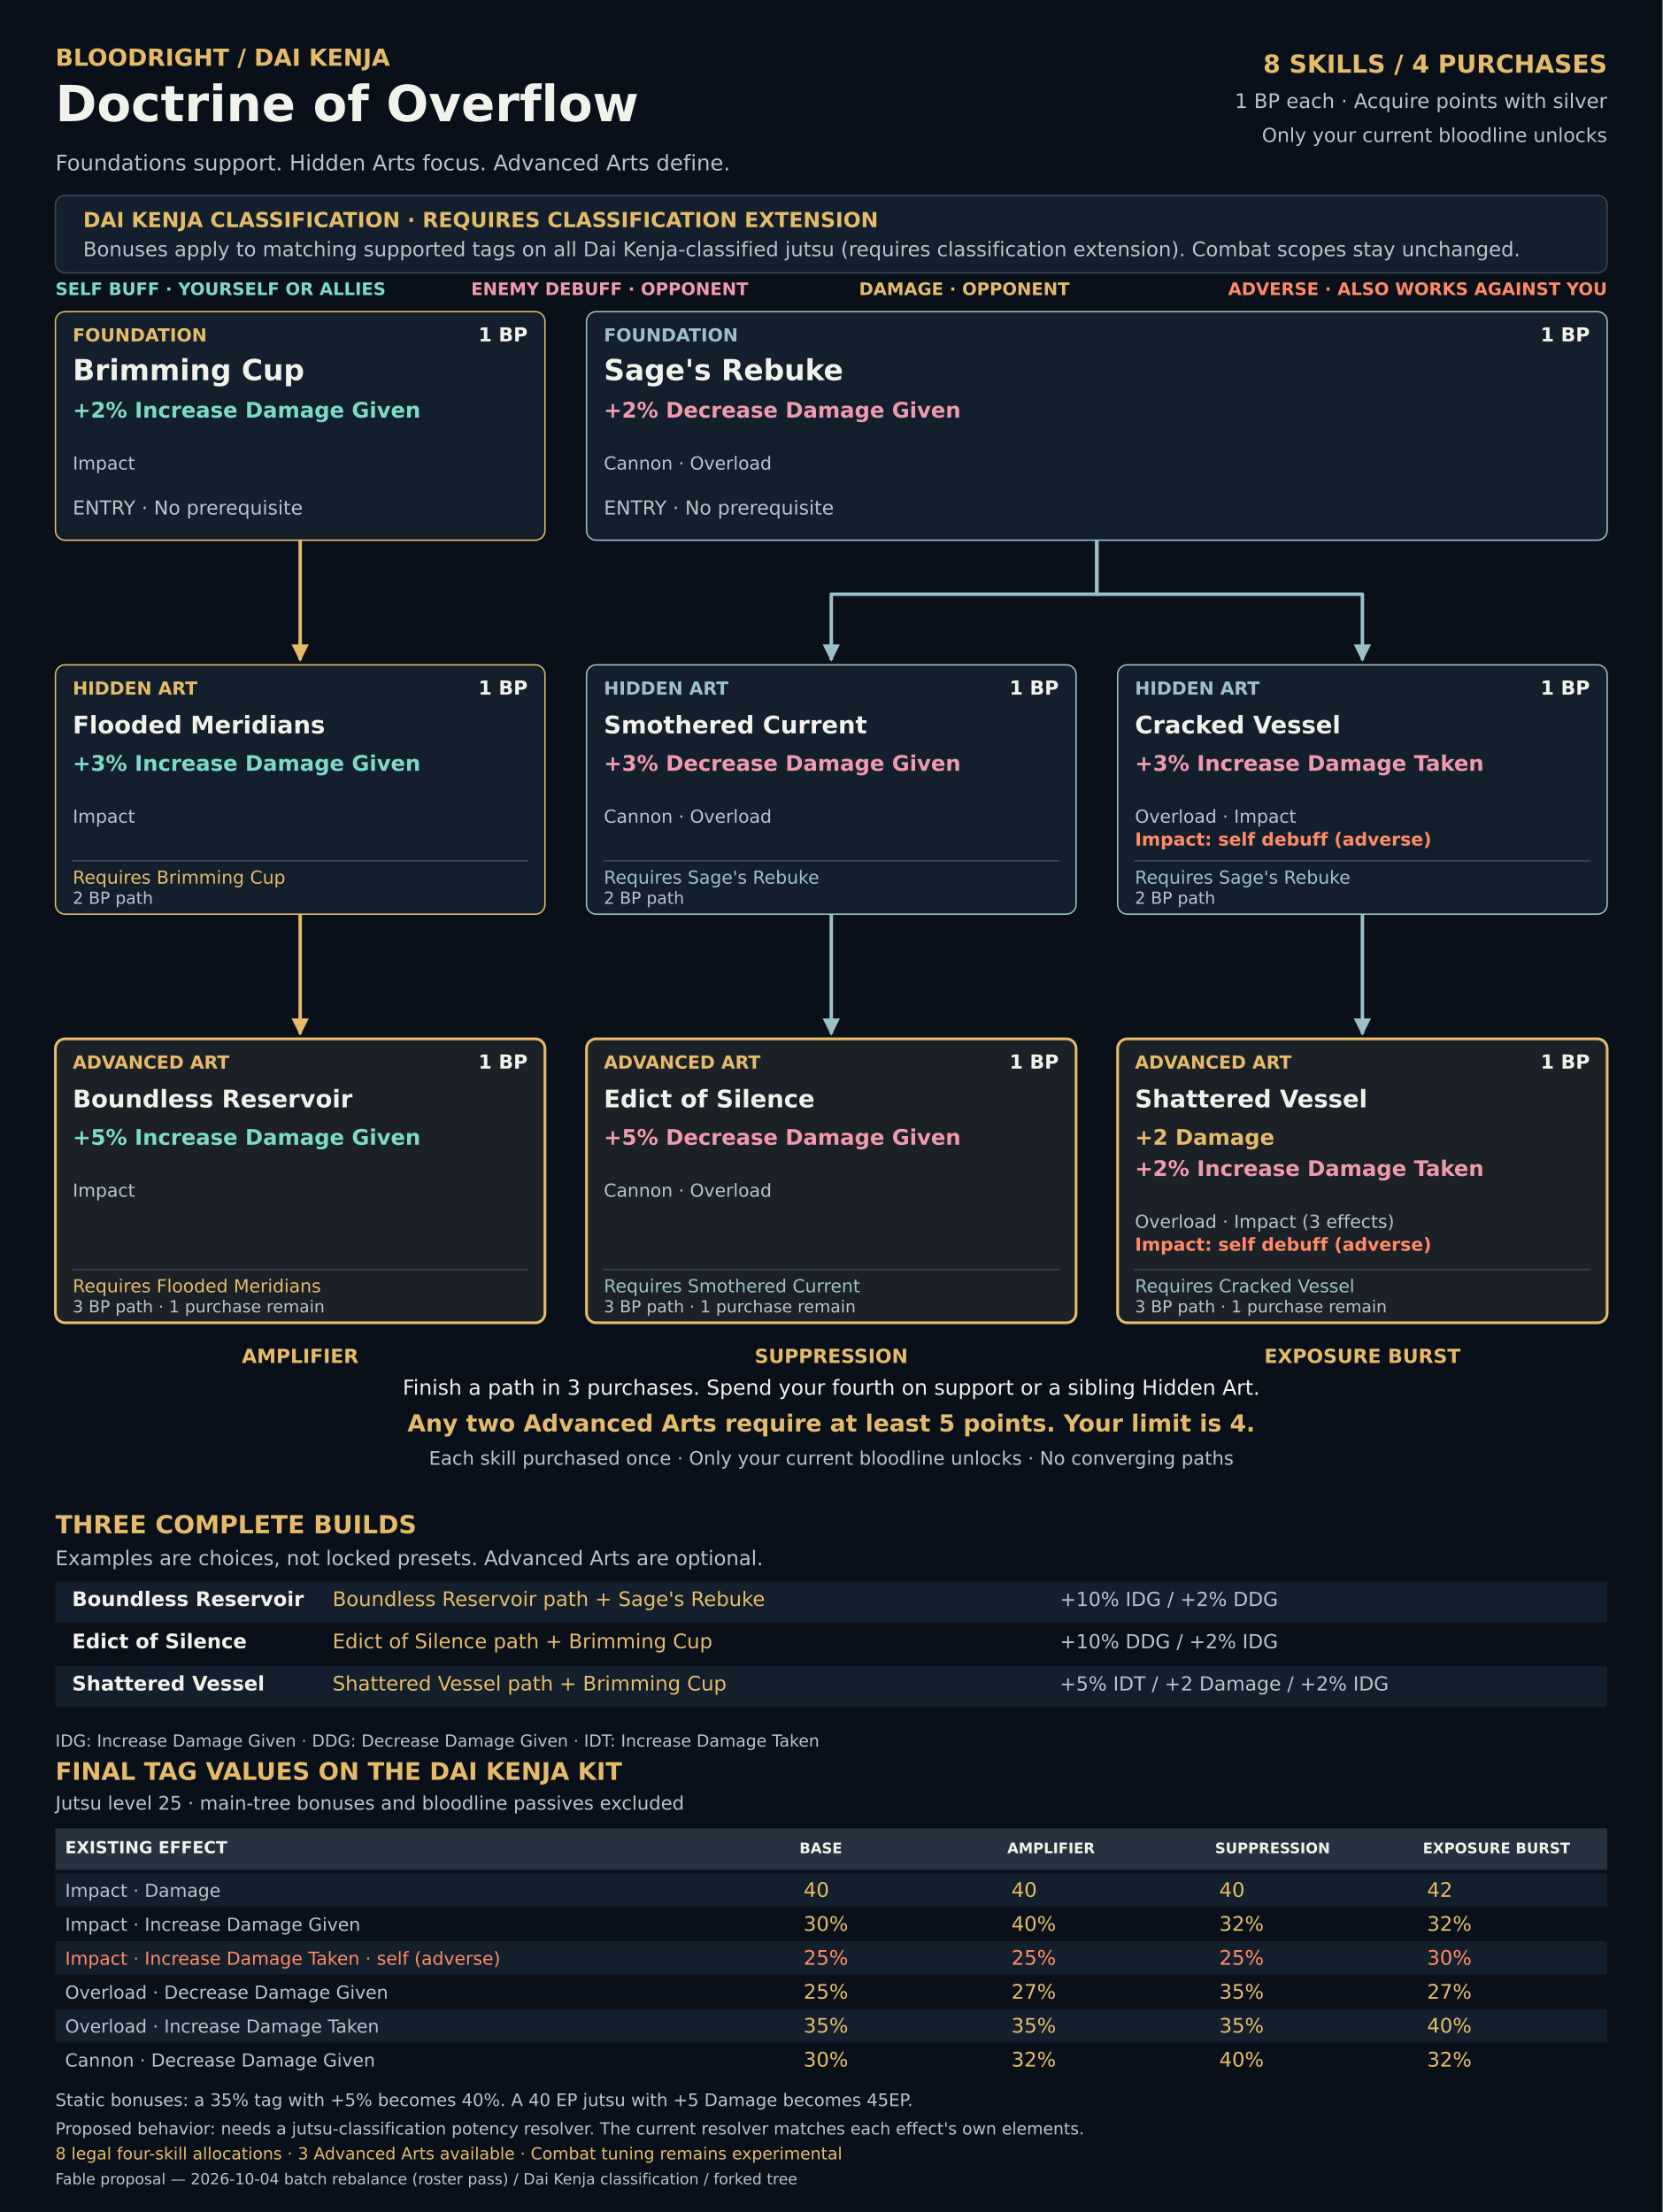
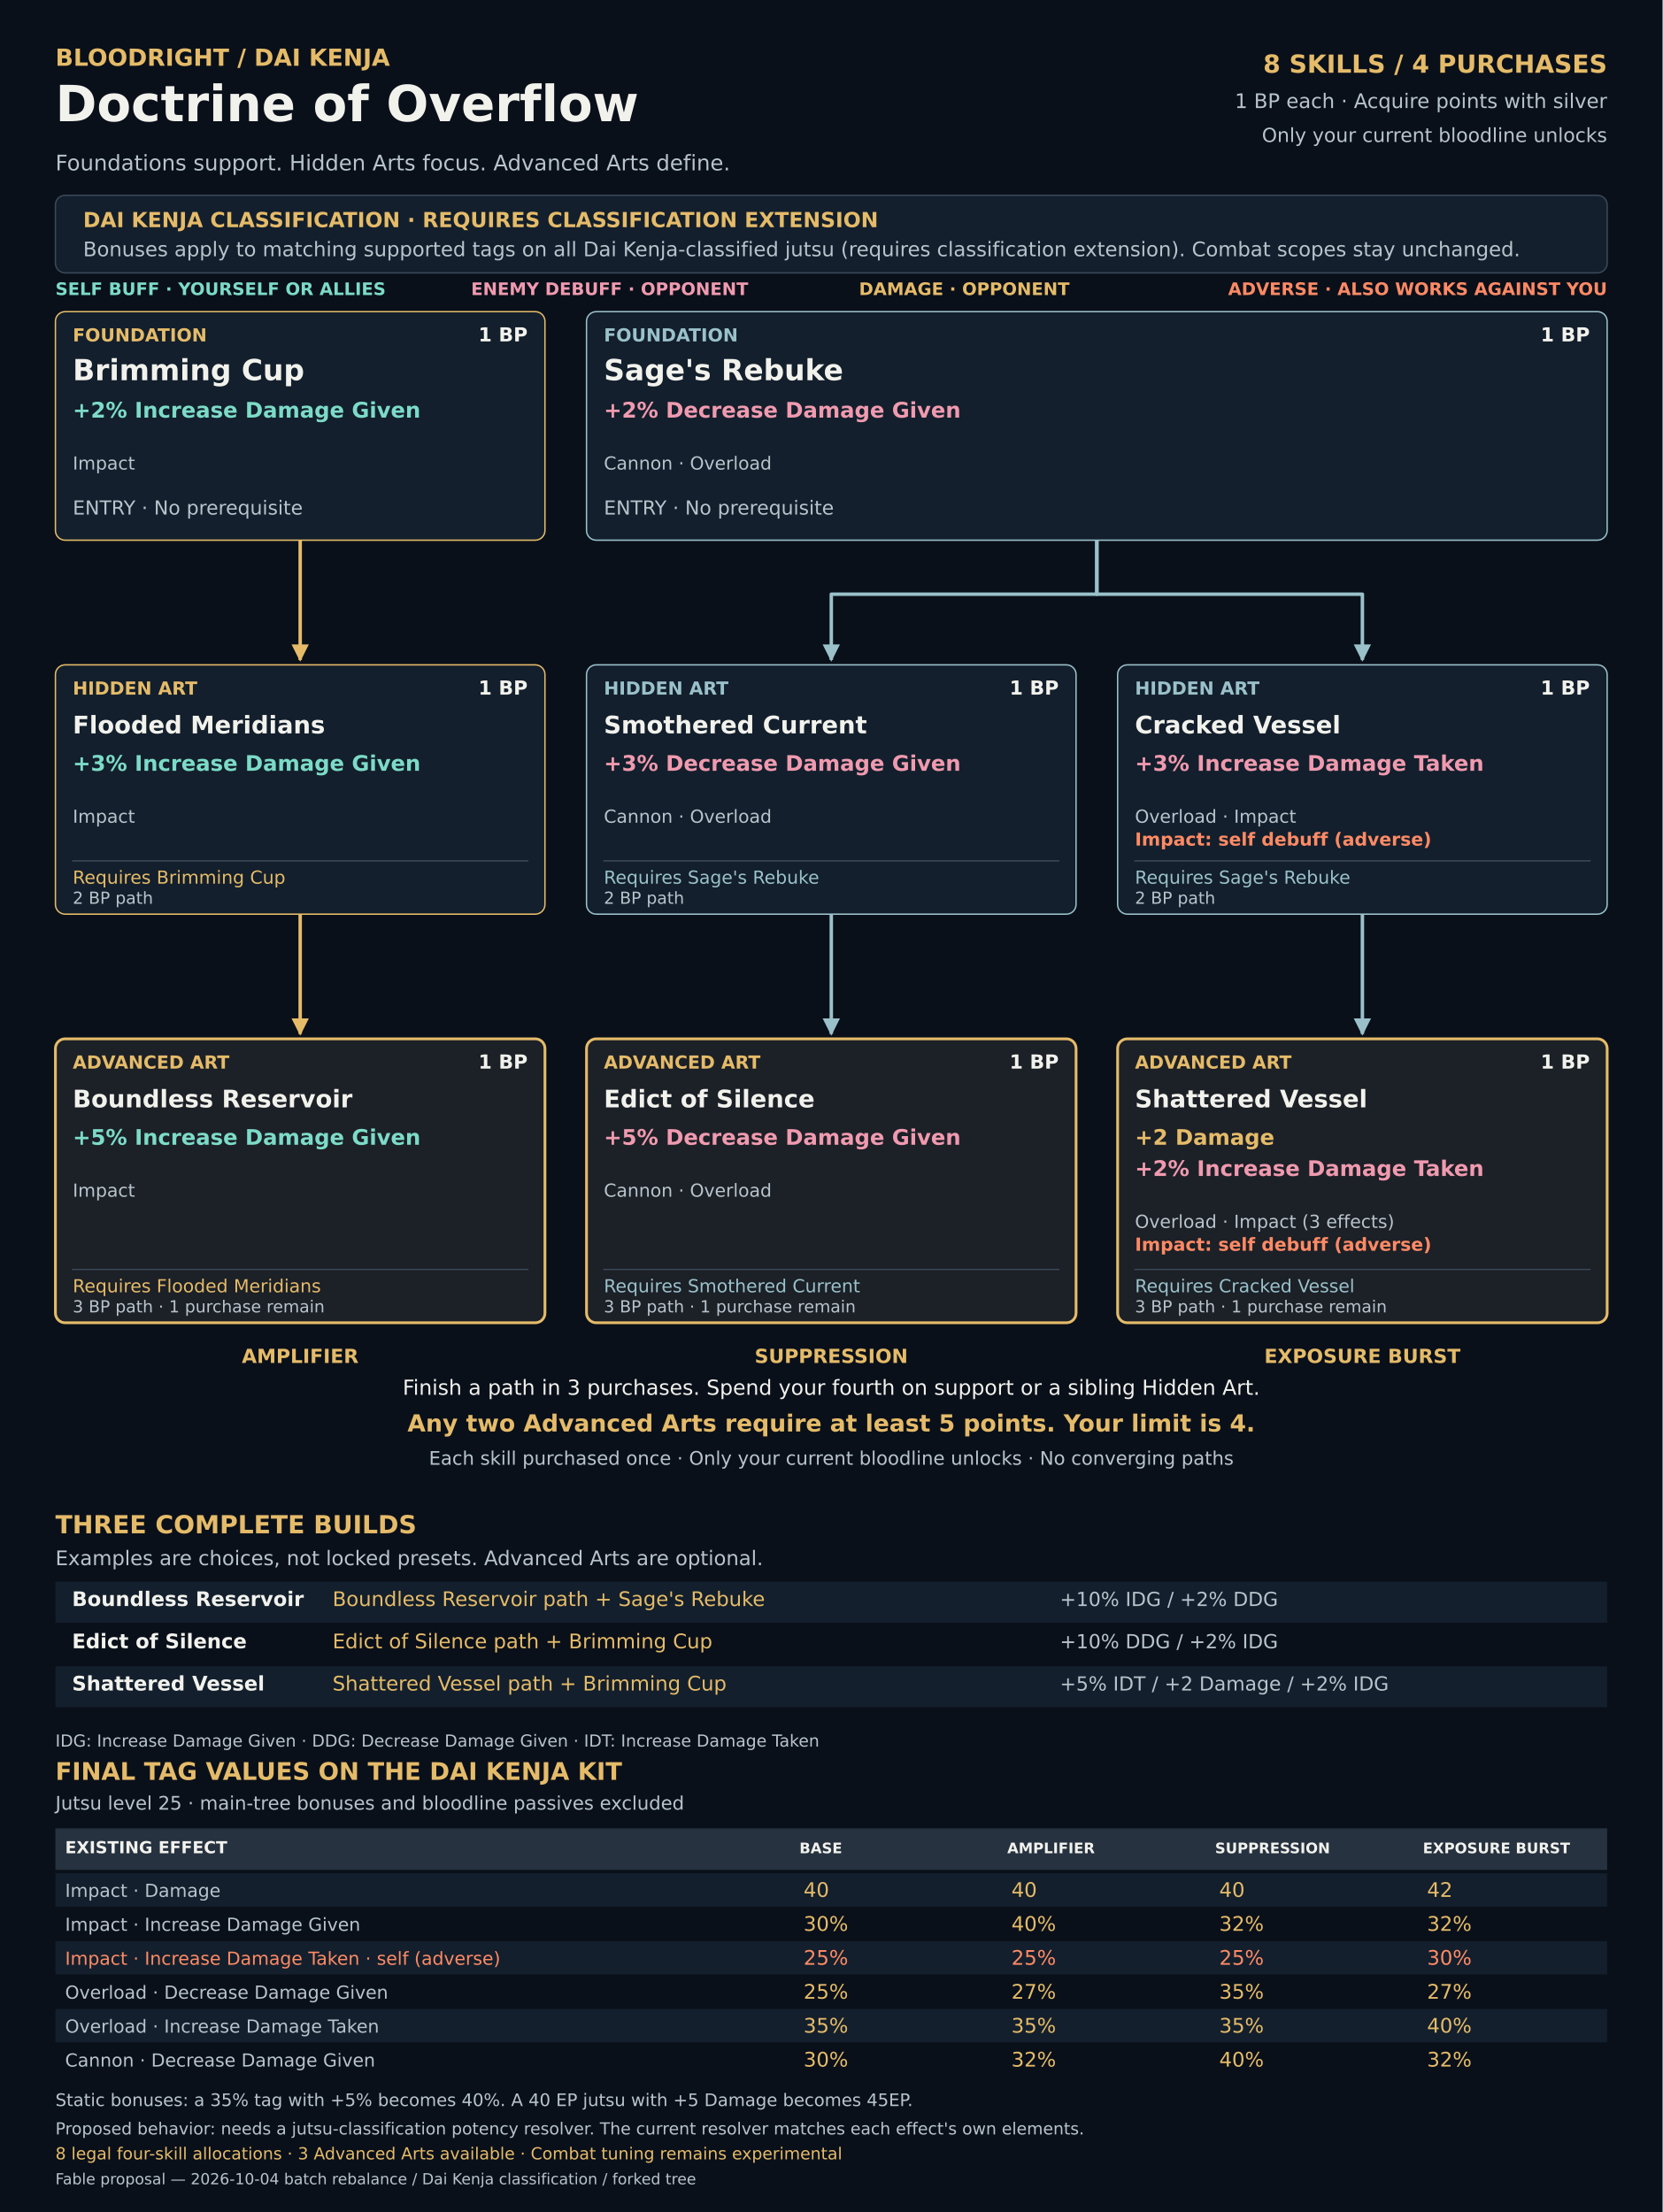
<svg xmlns="http://www.w3.org/2000/svg" width="2400" height="3194" viewBox="0 0 2400 3194" role="img" aria-labelledby="title desc">
  <defs>
    <marker id="arrow-0" viewBox="0 0 10 10" refX="9" refY="5" markerWidth="5" markerHeight="5" orient="auto">
      <path d="M0 0L10 5L0 10Z" fill="#e5bb69" />
    </marker>
    <marker id="arrow-1" viewBox="0 0 10 10" refX="9" refY="5" markerWidth="5" markerHeight="5" orient="auto">
      <path d="M0 0L10 5L0 10Z" fill="#9ac1ca" />
    </marker>
    <marker id="arrow-2" viewBox="0 0 10 10" refX="9" refY="5" markerWidth="5" markerHeight="5" orient="auto">
      <path d="M0 0L10 5L0 10Z" fill="#b8d98d" />
    </marker>
    <marker id="arrow-3" viewBox="0 0 10 10" refX="9" refY="5" markerWidth="5" markerHeight="5" orient="auto">
      <path d="M0 0L10 5L0 10Z" fill="#d9a6e0" />
    </marker>
  </defs>
  <g font-family="DejaVu Sans, sans-serif">
    <rect x="0" y="0" width="2400" height="3194" rx="0" fill="#0a101a" />
    <text x="80" y="95" font-size="34" font-weight="700" fill="#e5bb69" text-anchor="start">BLOODRIGHT / DAI KENJA</text>
    <text x="80" y="175" font-size="72" font-weight="700" fill="#f2f2ed" text-anchor="start">Doctrine of Overflow</text>
    <text x="80" y="246" font-size="31" font-weight="400" fill="#b8c4cc" text-anchor="start">Foundations support. Hidden Arts focus. Advanced Arts define.</text>
    <text x="2320" y="105" font-size="36" font-weight="700" fill="#e5bb69" text-anchor="end">8 SKILLS  /  4 PURCHASES</text>
    <text x="2320" y="156" font-size="29" font-weight="400" fill="#b8c4cc" text-anchor="end">1 BP each · Acquire points with silver</text>
    <text x="2320" y="205" font-size="28" font-weight="400" fill="#b8c4cc" text-anchor="end">Only your current bloodline unlocks</text>
    <rect x="80" y="282" width="2240" height="112" rx="14" fill="#131f2c" stroke="#394858" stroke-width="2" />
    <text x="120" y="328" font-size="30" font-weight="700" fill="#e5bb69" text-anchor="start">DAI KENJA CLASSIFICATION · REQUIRES CLASSIFICATION EXTENSION</text>
    <text x="120" y="370" font-size="29" font-weight="400" fill="#b8c4cc" text-anchor="start">Bonuses apply to matching supported tags on all Dai Kenja-classified jutsu (requires classification extension). Combat scopes stay unchanged.</text>
    <text x="80" y="426" font-size="25" font-weight="700" fill="#7cdbc7" text-anchor="start">SELF BUFF · YOURSELF OR ALLIES</text>
    <text x="680" y="426" font-size="25" font-weight="700" fill="#f09aaf" text-anchor="start">ENEMY DEBUFF · OPPONENT</text>
    <text x="1240" y="426" font-size="25" font-weight="700" fill="#e5bb69" text-anchor="start">DAMAGE · OPPONENT</text>
    <text x="2320" y="426" font-size="25" font-weight="700" fill="#ff8a65" text-anchor="end">ADVERSE · ALSO WORKS AGAINST YOU</text>
    <path id="edge-04-05" data-from="04" data-to="05" d="M433.333 1320 V1493" fill="none" stroke="#e5bb69" stroke-width="5" stroke-linejoin="round" marker-end="url(#arrow-0)" />
    <path id="edge-01-04" data-from="01" data-to="04" d="M433.333 780 V953" fill="none" stroke="#e5bb69" stroke-width="5" stroke-linejoin="round" marker-end="url(#arrow-0)" />
    <path id="edge-07-08" data-from="07" data-to="08" d="M1200 1320 V1493" fill="none" stroke="#9ac1ca" stroke-width="5" stroke-linejoin="round" marker-end="url(#arrow-1)" />
    <path id="edge-09-10" data-from="09" data-to="10" d="M1966.67 1320 V1493" fill="none" stroke="#9ac1ca" stroke-width="5" stroke-linejoin="round" marker-end="url(#arrow-1)" />
    <path id="edge-06-07" data-from="06" data-to="07" d="M1583.33 780 V858 H1200 V953" fill="none" stroke="#9ac1ca" stroke-width="5" stroke-linejoin="round" marker-end="url(#arrow-1)" />
    <path id="edge-06-09" data-from="06" data-to="09" d="M1583.33 780 V858 H1966.67 V953" fill="none" stroke="#9ac1ca" stroke-width="5" stroke-linejoin="round" marker-end="url(#arrow-1)" />
    <g id="node-01" data-cost="1" data-prerequisites="" data-potency-classification="Dai Kenja">
      <rect x="80" y="450" width="706.667" height="330" rx="14" fill="#131f2c" stroke="#e5bb69" stroke-width="2" />
      <text x="105.0" y="493" font-size="26" font-weight="700" fill="#e5bb69" text-anchor="start">FOUNDATION</text>
      <text x="761.667" y="493" font-size="28" font-weight="700" fill="#f2f2ed" text-anchor="end">1 BP</text>
      <text x="105.0" y="549" font-size="42" font-weight="700" fill="#f2f2ed" text-anchor="start">Brimming Cup</text>
      <text x="105.0" y="603" font-size="31" font-weight="700" fill="#7cdbc7" text-anchor="start">+2% Increase Damage Given</text>
      <text x="105.0" y="678" font-size="26" font-weight="400" fill="#b8c4cc" text-anchor="start">Impact</text>
      <text x="105.0" y="743" font-size="28" font-weight="400" fill="#b8c4cc" text-anchor="start">ENTRY · No prerequisite</text>
    </g>
    <g id="node-06" data-cost="1" data-prerequisites="" data-potency-classification="Dai Kenja">
      <rect x="846.667" y="450" width="1473.33" height="330" rx="14" fill="#131f2c" stroke="#9ac1ca" stroke-width="2" />
      <text x="871.667" y="493" font-size="26" font-weight="700" fill="#9ac1ca" text-anchor="start">FOUNDATION</text>
      <text x="2295.0" y="493" font-size="28" font-weight="700" fill="#f2f2ed" text-anchor="end">1 BP</text>
      <text x="871.667" y="549" font-size="42" font-weight="700" fill="#f2f2ed" text-anchor="start">Sage's Rebuke</text>
      <text x="871.667" y="603" font-size="31" font-weight="700" fill="#f09aaf" text-anchor="start">+2% Decrease Damage Given</text>
      <text x="871.667" y="678" font-size="26" font-weight="400" fill="#b8c4cc" text-anchor="start">Cannon · Overload</text>
      <text x="871.667" y="743" font-size="28" font-weight="400" fill="#b8c4cc" text-anchor="start">ENTRY · No prerequisite</text>
    </g>
    <g id="node-04" data-cost="1" data-prerequisites="01" data-potency-classification="Dai Kenja">
      <rect x="80" y="960" width="706.667" height="360" rx="14" fill="#131f2c" stroke="#e5bb69" stroke-width="2" />
      <text x="105.0" y="1003" font-size="26" font-weight="700" fill="#e5bb69" text-anchor="start">HIDDEN ART</text>
      <text x="761.667" y="1003" font-size="28" font-weight="700" fill="#f2f2ed" text-anchor="end">1 BP</text>
      <text x="105.0" y="1059" font-size="35" font-weight="700" fill="#f2f2ed" text-anchor="start">Flooded Meridians</text>
      <text x="105.0" y="1113" font-size="31" font-weight="700" fill="#7cdbc7" text-anchor="start">+3% Increase Damage Given</text>
      <text x="105.0" y="1188" font-size="26" font-weight="400" fill="#b8c4cc" text-anchor="start">Impact</text>
      <path d="M104 1243 L762.667 1243" fill="none" stroke="#394858" stroke-width="2" />
      <text x="105.0" y="1276" font-size="26" font-weight="400" fill="#e5bb69" text-anchor="start">Requires Brimming Cup</text>
      <text x="105.0" y="1305" font-size="24" font-weight="400" fill="#b8c4cc" text-anchor="start">2 BP path</text>
    </g>
    <g id="node-07" data-cost="1" data-prerequisites="06" data-potency-classification="Dai Kenja">
      <rect x="846.667" y="960" width="706.667" height="360" rx="14" fill="#131f2c" stroke="#9ac1ca" stroke-width="2" />
      <text x="871.667" y="1003" font-size="26" font-weight="700" fill="#9ac1ca" text-anchor="start">HIDDEN ART</text>
      <text x="1528.333" y="1003" font-size="28" font-weight="700" fill="#f2f2ed" text-anchor="end">1 BP</text>
      <text x="871.667" y="1059" font-size="35" font-weight="700" fill="#f2f2ed" text-anchor="start">Smothered Current</text>
      <text x="871.667" y="1113" font-size="31" font-weight="700" fill="#f09aaf" text-anchor="start">+3% Decrease Damage Given</text>
      <text x="871.667" y="1188" font-size="26" font-weight="400" fill="#b8c4cc" text-anchor="start">Cannon · Overload</text>
      <path d="M870.667 1243 L1529.33 1243" fill="none" stroke="#394858" stroke-width="2" />
      <text x="871.667" y="1276" font-size="26" font-weight="400" fill="#9ac1ca" text-anchor="start">Requires Sage's Rebuke</text>
      <text x="871.667" y="1305" font-size="24" font-weight="400" fill="#b8c4cc" text-anchor="start">2 BP path</text>
    </g>
    <g id="node-09" data-cost="1" data-prerequisites="06" data-potency-classification="Dai Kenja">
      <rect x="1613.33" y="960" width="706.667" height="360" rx="14" fill="#131f2c" stroke="#9ac1ca" stroke-width="2" />
      <text x="1638.333" y="1003" font-size="26" font-weight="700" fill="#9ac1ca" text-anchor="start">HIDDEN ART</text>
      <text x="2295.0" y="1003" font-size="28" font-weight="700" fill="#f2f2ed" text-anchor="end">1 BP</text>
      <text x="1638.333" y="1059" font-size="35" font-weight="700" fill="#f2f2ed" text-anchor="start">Cracked Vessel</text>
      <text x="1638.333" y="1113" font-size="31" font-weight="700" fill="#f09aaf" text-anchor="start">+3% Increase Damage Taken</text>
      <text x="1638.333" y="1188" font-size="26" font-weight="400" fill="#b8c4cc" text-anchor="start">Overload · Impact</text>
      <text x="1638.333" y="1221" font-size="26" font-weight="700" fill="#ff8a65" text-anchor="start">Impact: self debuff (adverse)</text>
      <path d="M1637.33 1243 L2296 1243" fill="none" stroke="#394858" stroke-width="2" />
      <text x="1638.333" y="1276" font-size="26" font-weight="400" fill="#9ac1ca" text-anchor="start">Requires Sage's Rebuke</text>
      <text x="1638.333" y="1305" font-size="24" font-weight="400" fill="#b8c4cc" text-anchor="start">2 BP path</text>
    </g>
    <g id="node-05" data-cost="1" data-prerequisites="04" data-potency-classification="Dai Kenja">
      <rect x="80" y="1500" width="706.667" height="410" rx="14" fill="#1c2027" stroke="#e5bb69" stroke-width="4" />
      <text x="105.0" y="1543" font-size="26" font-weight="700" fill="#e5bb69" text-anchor="start">ADVANCED ART</text>
      <text x="761.667" y="1543" font-size="28" font-weight="700" fill="#f2f2ed" text-anchor="end">1 BP</text>
      <text x="105.0" y="1599" font-size="35" font-weight="700" fill="#f2f2ed" text-anchor="start">Boundless Reservoir</text>
      <text x="105.0" y="1653" font-size="31" font-weight="700" fill="#7cdbc7" text-anchor="start">+5% Increase Damage Given</text>
      <text x="105.0" y="1728" font-size="26" font-weight="400" fill="#b8c4cc" text-anchor="start">Impact</text>
      <path d="M104 1833 L762.667 1833" fill="none" stroke="#394858" stroke-width="2" />
      <text x="105.0" y="1866" font-size="26" font-weight="400" fill="#e5bb69" text-anchor="start">Requires Flooded Meridians</text>
      <text x="105.0" y="1895" font-size="24" font-weight="400" fill="#b8c4cc" text-anchor="start">3 BP path · 1 purchase remain</text>
    </g>
    <g id="node-08" data-cost="1" data-prerequisites="07" data-potency-classification="Dai Kenja">
      <rect x="846.667" y="1500" width="706.667" height="410" rx="14" fill="#1c2027" stroke="#e5bb69" stroke-width="4" />
      <text x="871.667" y="1543" font-size="26" font-weight="700" fill="#e5bb69" text-anchor="start">ADVANCED ART</text>
      <text x="1528.333" y="1543" font-size="28" font-weight="700" fill="#f2f2ed" text-anchor="end">1 BP</text>
      <text x="871.667" y="1599" font-size="35" font-weight="700" fill="#f2f2ed" text-anchor="start">Edict of Silence</text>
      <text x="871.667" y="1653" font-size="31" font-weight="700" fill="#f09aaf" text-anchor="start">+5% Decrease Damage Given</text>
      <text x="871.667" y="1728" font-size="26" font-weight="400" fill="#b8c4cc" text-anchor="start">Cannon · Overload</text>
      <path d="M870.667 1833 L1529.33 1833" fill="none" stroke="#394858" stroke-width="2" />
      <text x="871.667" y="1866" font-size="26" font-weight="400" fill="#9ac1ca" text-anchor="start">Requires Smothered Current</text>
      <text x="871.667" y="1895" font-size="24" font-weight="400" fill="#b8c4cc" text-anchor="start">3 BP path · 1 purchase remain</text>
    </g>
    <g id="node-10" data-cost="1" data-prerequisites="09" data-potency-classification="Dai Kenja">
      <rect x="1613.33" y="1500" width="706.667" height="410" rx="14" fill="#1c2027" stroke="#e5bb69" stroke-width="4" />
      <text x="1638.333" y="1543" font-size="26" font-weight="700" fill="#e5bb69" text-anchor="start">ADVANCED ART</text>
      <text x="2295.0" y="1543" font-size="28" font-weight="700" fill="#f2f2ed" text-anchor="end">1 BP</text>
      <text x="1638.333" y="1599" font-size="35" font-weight="700" fill="#f2f2ed" text-anchor="start">Shattered Vessel</text>
      <text x="1638.333" y="1653" font-size="31" font-weight="700" fill="#e5bb69" text-anchor="start">+2 Damage</text>
      <text x="1638.333" y="1698" font-size="31" font-weight="700" fill="#f09aaf" text-anchor="start">+2% Increase Damage Taken</text>
      <text x="1638.333" y="1773" font-size="26" font-weight="400" fill="#b8c4cc" text-anchor="start">Overload · Impact (3 effects)</text>
      <text x="1638.333" y="1806" font-size="26" font-weight="700" fill="#ff8a65" text-anchor="start">Impact: self debuff (adverse)</text>
      <path d="M1637.33 1833 L2296 1833" fill="none" stroke="#394858" stroke-width="2" />
      <text x="1638.333" y="1866" font-size="26" font-weight="400" fill="#9ac1ca" text-anchor="start">Requires Cracked Vessel</text>
      <text x="1638.333" y="1895" font-size="24" font-weight="400" fill="#b8c4cc" text-anchor="start">3 BP path · 1 purchase remain</text>
    </g>
    <text x="433.333" y="1968" font-size="28" font-weight="700" fill="#e5bb69" text-anchor="middle">AMPLIFIER</text>
    <text x="1200.0" y="1968" font-size="28" font-weight="700" fill="#e5bb69" text-anchor="middle">SUPPRESSION</text>
    <text x="1966.667" y="1968" font-size="28" font-weight="700" fill="#e5bb69" text-anchor="middle">EXPOSURE BURST</text>
    <text x="1200.0" y="2014" font-size="30" font-weight="400" fill="#f2f2ed" text-anchor="middle">Finish a path in 3 purchases. Spend your fourth on support or a sibling Hidden Art.</text>
    <text x="1200.0" y="2067" font-size="34" font-weight="700" fill="#e5bb69" text-anchor="middle">Any two Advanced Arts require at least 5 points. Your limit is 4.</text>
    <text x="1200.0" y="2115" font-size="27" font-weight="400" fill="#b8c4cc" text-anchor="middle">Each skill purchased once · Only your current bloodline unlocks · No converging paths</text>
    <text x="80" y="2214" font-size="36" font-weight="700" fill="#e5bb69" text-anchor="start">THREE COMPLETE BUILDS</text>
    <text x="80" y="2260" font-size="29" font-weight="400" fill="#b8c4cc" text-anchor="start">Examples are choices, not locked presets. Advanced Arts are optional.</text>
    <rect x="80" y="2284" width="2240" height="59" rx="0" fill="#131f2c" />
    <text x="104" y="2319" font-size="29" font-weight="700" fill="#f2f2ed" text-anchor="start">Boundless Reservoir</text>
    <text x="480" y="2319" font-size="29" font-weight="400" fill="#e5bb69" text-anchor="start">Boundless Reservoir path + Sage's Rebuke</text>
    <text x="1530" y="2319" font-size="28" font-weight="400" fill="#b8c4cc" text-anchor="start">+10% IDG / +2% DDG</text>
    <rect x="80" y="2345" width="2240" height="59" rx="0" fill="#0a101a" />
    <text x="104" y="2380" font-size="29" font-weight="700" fill="#f2f2ed" text-anchor="start">Edict of Silence</text>
    <text x="480" y="2380" font-size="29" font-weight="400" fill="#e5bb69" text-anchor="start">Edict of Silence path + Brimming Cup</text>
    <text x="1530" y="2380" font-size="28" font-weight="400" fill="#b8c4cc" text-anchor="start">+10% DDG / +2% IDG</text>
    <rect x="80" y="2406" width="2240" height="59" rx="0" fill="#131f2c" />
    <text x="104" y="2441" font-size="29" font-weight="700" fill="#f2f2ed" text-anchor="start">Shattered Vessel</text>
    <text x="480" y="2441" font-size="29" font-weight="400" fill="#e5bb69" text-anchor="start">Shattered Vessel path + Brimming Cup</text>
    <text x="1530" y="2441" font-size="28" font-weight="400" fill="#b8c4cc" text-anchor="start">+5% IDT / +2 Damage / +2% IDG</text>
    <text x="80" y="2522" font-size="24" font-weight="400" fill="#b8c4cc" text-anchor="start">IDG: Increase Damage Given · DDG: Decrease Damage Given · IDT: Increase Damage Taken</text>
    <text x="80" y="2570" font-size="35" font-weight="700" fill="#e5bb69" text-anchor="start">FINAL TAG VALUES ON THE DAI KENJA KIT</text>
    <text x="80" y="2613" font-size="27" font-weight="400" fill="#b8c4cc" text-anchor="start">Jutsu level 25 · main-tree bonuses and bloodline passives excluded</text>
    <rect x="80" y="2640" width="2240" height="60" rx="0" fill="#263240" />
    <text x="94" y="2676" font-size="24" font-weight="700" fill="#f2f2ed" text-anchor="start">EXISTING EFFECT</text>
    <text x="1154.0" y="2676" font-size="21" font-weight="700" fill="#f2f2ed" text-anchor="start">BASE</text>
    <text x="1454.0" y="2676" font-size="21" font-weight="700" fill="#f2f2ed" text-anchor="start">AMPLIFIER</text>
    <text x="1754.0" y="2676" font-size="21" font-weight="700" fill="#f2f2ed" text-anchor="start">SUPPRESSION</text>
    <text x="2054.0" y="2676" font-size="21" font-weight="700" fill="#f2f2ed" text-anchor="start">EXPOSURE BURST</text>
    <rect x="80" y="2705" width="2240" height="48" rx="0" fill="#131f2c" />
    <text x="94" y="2739" font-size="26" font-weight="400" fill="#b8c4cc" text-anchor="start">Impact · Damage</text>
    <text x="1160.0" y="2739" font-size="29" font-weight="400" fill="#e5bb69" text-anchor="start">40</text>
    <text x="1460.0" y="2739" font-size="29" font-weight="400" fill="#e5bb69" text-anchor="start">40</text>
    <text x="1760.0" y="2739" font-size="29" font-weight="400" fill="#e5bb69" text-anchor="start">40</text>
    <text x="2060.0" y="2739" font-size="29" font-weight="400" fill="#e5bb69" text-anchor="start">42</text>
    <text x="94" y="2788" font-size="26" font-weight="400" fill="#b8c4cc" text-anchor="start">Impact · Increase Damage Given</text>
    <text x="1160.0" y="2788" font-size="29" font-weight="400" fill="#e5bb69" text-anchor="start">30%</text>
    <text x="1460.0" y="2788" font-size="29" font-weight="400" fill="#e5bb69" text-anchor="start">40%</text>
    <text x="1760.0" y="2788" font-size="29" font-weight="400" fill="#e5bb69" text-anchor="start">32%</text>
    <text x="2060.0" y="2788" font-size="29" font-weight="400" fill="#e5bb69" text-anchor="start">32%</text>
    <rect x="80" y="2803" width="2240" height="48" rx="0" fill="#131f2c" />
    <text x="94" y="2837" font-size="26" font-weight="400" fill="#ff8a65" text-anchor="start">Impact · Increase Damage Taken · self (adverse)</text>
    <text x="1160.0" y="2837" font-size="29" font-weight="400" fill="#ff8a65" text-anchor="start">25%</text>
    <text x="1460.0" y="2837" font-size="29" font-weight="400" fill="#ff8a65" text-anchor="start">25%</text>
    <text x="1760.0" y="2837" font-size="29" font-weight="400" fill="#ff8a65" text-anchor="start">25%</text>
    <text x="2060.0" y="2837" font-size="29" font-weight="400" fill="#ff8a65" text-anchor="start">30%</text>
    <text x="94" y="2886" font-size="26" font-weight="400" fill="#b8c4cc" text-anchor="start">Overload · Decrease Damage Given</text>
    <text x="1160.0" y="2886" font-size="29" font-weight="400" fill="#e5bb69" text-anchor="start">25%</text>
    <text x="1460.0" y="2886" font-size="29" font-weight="400" fill="#e5bb69" text-anchor="start">27%</text>
    <text x="1760.0" y="2886" font-size="29" font-weight="400" fill="#e5bb69" text-anchor="start">35%</text>
    <text x="2060.0" y="2886" font-size="29" font-weight="400" fill="#e5bb69" text-anchor="start">27%</text>
    <rect x="80" y="2901" width="2240" height="48" rx="0" fill="#131f2c" />
    <text x="94" y="2935" font-size="26" font-weight="400" fill="#b8c4cc" text-anchor="start">Overload · Increase Damage Taken</text>
    <text x="1160.0" y="2935" font-size="29" font-weight="400" fill="#e5bb69" text-anchor="start">35%</text>
    <text x="1460.0" y="2935" font-size="29" font-weight="400" fill="#e5bb69" text-anchor="start">35%</text>
    <text x="1760.0" y="2935" font-size="29" font-weight="400" fill="#e5bb69" text-anchor="start">35%</text>
    <text x="2060.0" y="2935" font-size="29" font-weight="400" fill="#e5bb69" text-anchor="start">40%</text>
    <text x="94" y="2984" font-size="26" font-weight="400" fill="#b8c4cc" text-anchor="start">Cannon · Decrease Damage Given</text>
    <text x="1160.0" y="2984" font-size="29" font-weight="400" fill="#e5bb69" text-anchor="start">30%</text>
    <text x="1460.0" y="2984" font-size="29" font-weight="400" fill="#e5bb69" text-anchor="start">32%</text>
    <text x="1760.0" y="2984" font-size="29" font-weight="400" fill="#e5bb69" text-anchor="start">40%</text>
    <text x="2060.0" y="2984" font-size="29" font-weight="400" fill="#e5bb69" text-anchor="start">32%</text>
    <text x="80" y="3041" font-size="25" font-weight="400" fill="#b8c4cc" text-anchor="start">Static bonuses: a 35% tag with +5% becomes 40%. A 40 EP jutsu with +5 Damage becomes 45EP.</text>
    <text x="80" y="3082" font-size="24" font-weight="400" fill="#b8c4cc" text-anchor="start">Proposed behavior: needs a jutsu-classification potency resolver. The current resolver matches each effect's own elements.</text>
    <text x="80" y="3118" font-size="24" font-weight="400" fill="#e5bb69" text-anchor="start">8 legal four-skill allocations · 3 Advanced Arts available · Combat tuning remains experimental</text>
-     <text x="80" y="3154" font-size="22" font-weight="400" fill="#b8c4cc" text-anchor="start">Fable proposal — 2026-10-04 batch rebalance (roster pass) / Dai Kenja classification / forked tree</text>
+     <text x="80" y="3154" font-size="22" font-weight="400" fill="#b8c4cc" text-anchor="start">Fable proposal — 2026-10-04 batch rebalance / Dai Kenja classification / forked tree</text>
  </g>
</svg>
